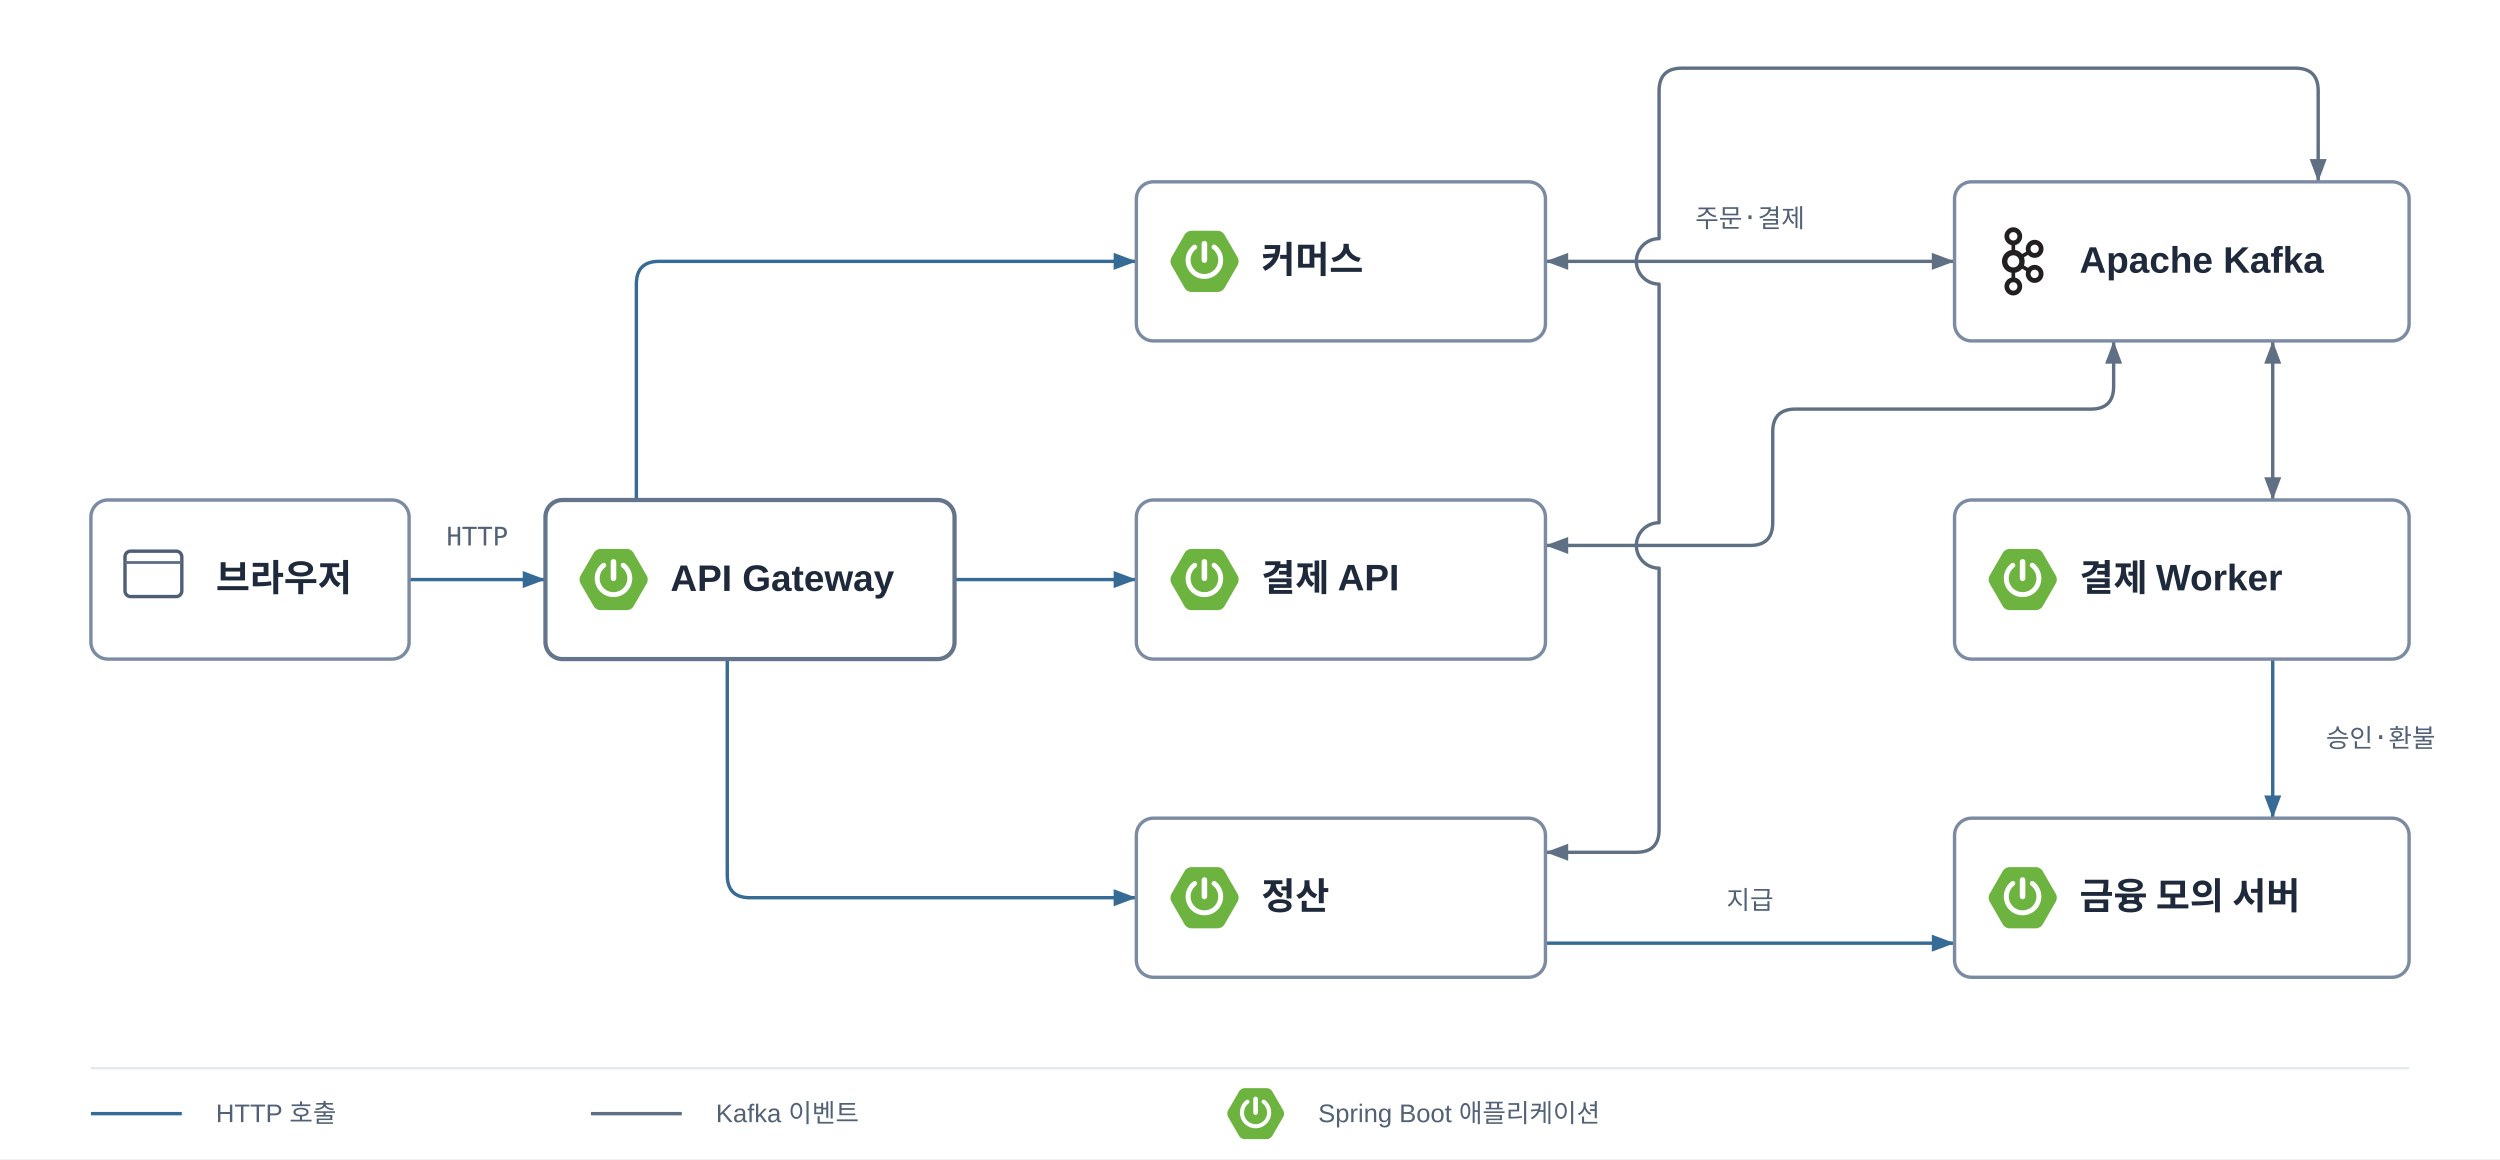
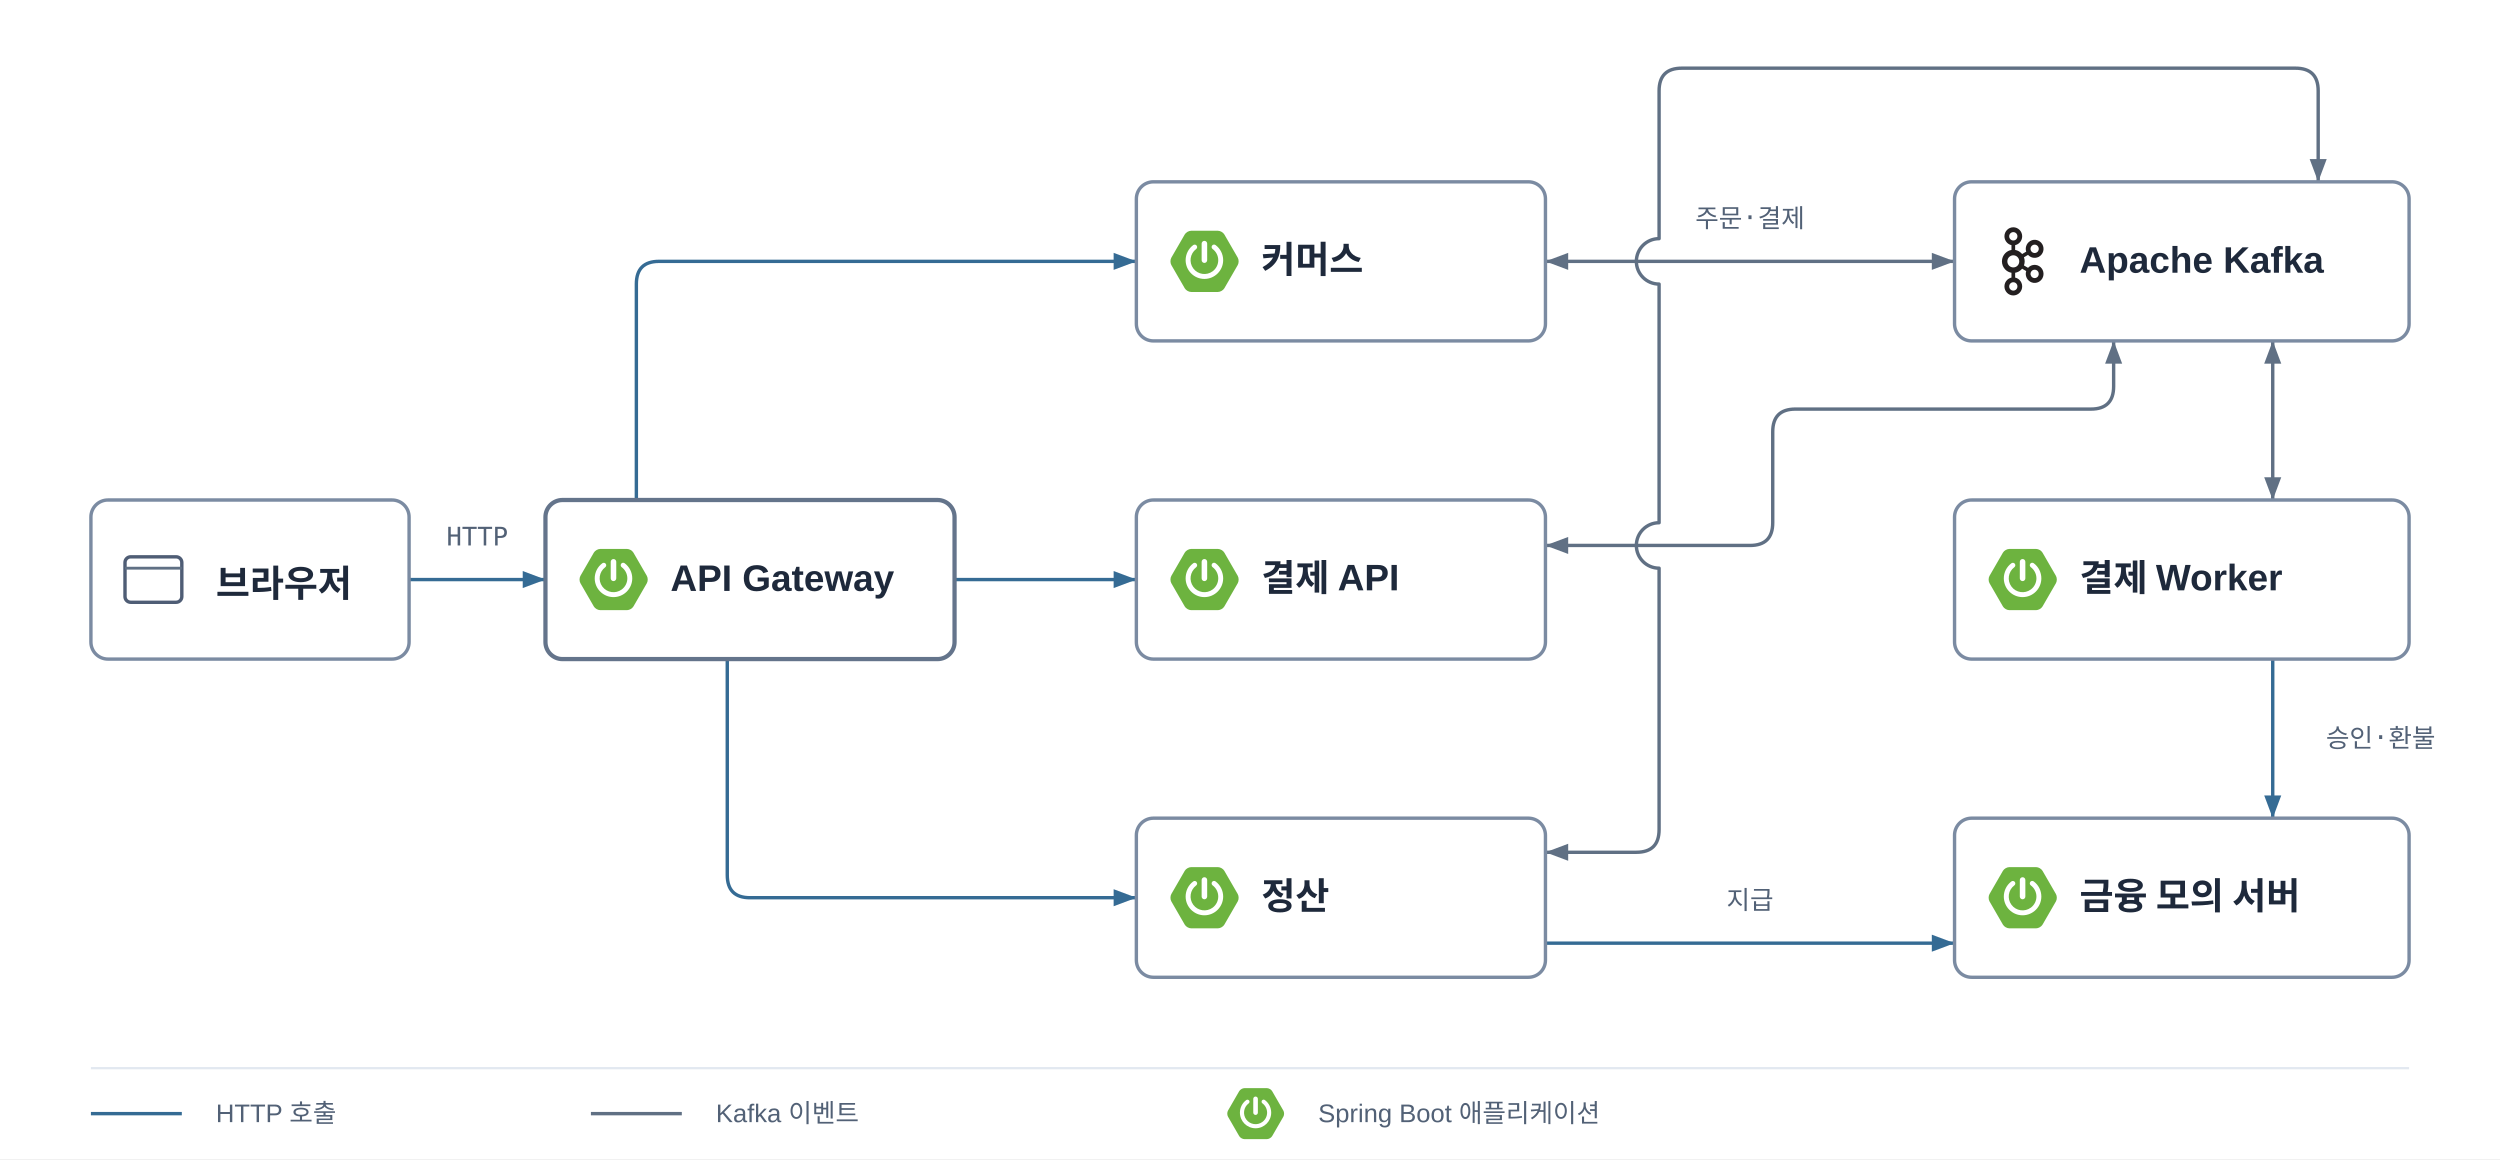
<svg xmlns="http://www.w3.org/2000/svg" width="880" height="408" viewBox="0 0 880 408" role="img" aria-labelledby="title desc">
  <defs>
    <marker id="arrow" markerWidth="8" markerHeight="6" refX="8" refY="3" orient="auto-start-reverse" markerUnits="userSpaceOnUse">
      <polygon points="0 0,8 3,0 6" fill="#607084" />
    </marker>
    <marker id="arrow-link" markerWidth="8" markerHeight="6" refX="8" refY="3" orient="auto-start-reverse" markerUnits="userSpaceOnUse">
      <polygon points="0 0,8 3,0 6" fill="#356b94" />
    </marker>
    <marker id="arrow-accent" markerWidth="8" markerHeight="6" refX="8" refY="3" orient="auto-start-reverse" markerUnits="userSpaceOnUse">
      <polygon points="0 0,8 3,0 6" fill="#607084" />
    </marker>
    <symbol id="logo-springboot" viewBox="0 0 24 24" fill="#6DB33F">
      <path d="m23.693 10.706-4.73-8.184c-.409-.711-1.417-1.294-2.24-1.294H7.272c-.819 0-1.831.584-2.24 1.294L.307 10.706c-.409.711-.409 1.873 0 2.584l4.725 8.189c.409.711 1.417 1.294 2.24 1.294h9.455c.819 0 1.826-.584 2.24-1.294l4.725-8.189c.409-.711.409-1.873 0-2.584zM10.976 5.755c0-.536.438-.974.974-.974s.974.438.974.974v5.822c0 .537-.438.974-.974.974s-.974-.438-.974-.974zm.974 12.429c-3.643 0-6.608-2.965-6.608-6.608.005-2.09.993-4.052 2.668-5.304a.866.866 0 0 1 1.214.179.866.866 0 0 1-.179 1.214c-2.16 1.605-2.612 4.659-1.007 6.819 1.605 2.16 4.659 2.612 6.819 1.007 1.238-.918 1.967-2.372 1.967-3.916a4.897 4.897 0 0 0-1.986-3.925c-.386-.282-.466-.828-.184-1.214.282-.386.828-.466 1.214-.183 1.69 1.247 2.683 3.224 2.687 5.323 0 3.647-2.965 6.608-6.608 6.608z" />
    </symbol>
    <symbol id="logo-apachekafka" viewBox="0 0 24 24" fill="#231F20">
      <path d="M9.71 2.136a1.43 1.43 0 0 0-2.047 0h-.007a1.48 1.48 0 0 0-.421 1.042c0 .41.161.777.422 1.039l.007.007c.257.264.616.426 1.019.426.404 0 .766-.162 1.027-.426l.003-.007c.261-.262.421-.629.421-1.039 0-.408-.159-.777-.421-1.042H9.71zM8.683 22.295c.404 0 .766-.167 1.027-.429l.003-.008c.261-.261.421-.631.421-1.036 0-.41-.159-.778-.421-1.044H9.71a1.42 1.42 0 0 0-1.027-.432 1.4 1.4 0 0 0-1.02.432h-.007c-.26.266-.422.634-.422 1.044 0 .406.161.775.422 1.036l.007.008c.258.262.617.429 1.02.429zm7.89-4.462c.359-.096.683-.33.882-.684l.027-.052a1.47 1.47 0 0 0 .114-1.067 1.454 1.454 0 0 0-.675-.896l-.021-.014a1.425 1.425 0 0 0-1.078-.132c-.36.091-.684.335-.881.686-.2.349-.241.75-.146 1.119.099.363.33.691.675.896h.002c.346.203.737.239 1.101.144zm-6.405-7.342a2.083 2.083 0 0 0-1.485-.627c-.58 0-1.103.242-1.482.627-.378.385-.612.916-.612 1.507s.233 1.124.612 1.514a2.08 2.08 0 0 0 2.967 0c.379-.39.612-.923.612-1.514s-.233-1.122-.612-1.507zm-.835-2.51c.843.141 1.6.552 2.178 1.144h.004c.092.093.182.196.265.299l1.446-.851a3.176 3.176 0 0 1-.047-1.808 3.149 3.149 0 0 1 1.456-1.926l.025-.016a3.062 3.062 0 0 1 2.345-.306c.77.21 1.465.721 1.898 1.482v.002c.431.757.518 1.626.313 2.408a3.145 3.145 0 0 1-1.456 1.928l-.198.118h-.02a3.095 3.095 0 0 1-2.154.201 3.127 3.127 0 0 1-1.514-.944l-1.444.848a4.162 4.162 0 0 1 0 2.879l1.444.846c.413-.47.939-.789 1.514-.944a3.041 3.041 0 0 1 2.371.319l.048.023v.002a3.17 3.17 0 0 1 1.408 1.906 3.215 3.215 0 0 1-.313 2.405l-.026.053-.003-.005a3.147 3.147 0 0 1-1.867 1.436 3.096 3.096 0 0 1-2.371-.318v-.006a3.156 3.156 0 0 1-1.456-1.927 3.175 3.175 0 0 1 .047-1.805l-1.446-.848a3.905 3.905 0 0 1-.265.294l-.004.005a3.938 3.938 0 0 1-2.178 1.138v1.699a3.09 3.09 0 0 1 1.56.862l.002.004c.565.572.914 1.368.914 2.243 0 .873-.35 1.664-.914 2.239l-.002.009a3.1 3.1 0 0 1-2.21.931 3.1 3.1 0 0 1-2.206-.93h-.002v-.009a3.186 3.186 0 0 1-.916-2.239c0-.875.35-1.672.916-2.243v-.004h.002a3.1 3.1 0 0 1 1.558-.862v-1.699a3.926 3.926 0 0 1-2.176-1.138l-.006-.005a4.098 4.098 0 0 1-1.173-2.874c0-1.122.452-2.136 1.173-2.872h.006a3.947 3.947 0 0 1 2.176-1.144V6.289a3.137 3.137 0 0 1-1.558-.864h-.002v-.004a3.192 3.192 0 0 1-.916-2.243c0-.871.35-1.669.916-2.243l.002-.002A3.084 3.084 0 0 1 8.683 0c.861 0 1.641.355 2.21.932v.002h.002c.565.574.914 1.372.914 2.243 0 .876-.35 1.667-.914 2.243l-.002.005a3.142 3.142 0 0 1-1.56.864v1.692zm8.121-1.129l-.012-.019a1.452 1.452 0 0 0-.87-.668 1.43 1.43 0 0 0-1.103.146h.002c-.347.2-.58.529-.677.896-.095.365-.054.768.146 1.119l.007.009c.2.347.519.579.874.673.357.103.755.059 1.098-.144l.019-.009a1.47 1.47 0 0 0 .657-.885 1.493 1.493 0 0 0-.141-1.118" />
    </symbol>
    <symbol id="logo-browser" viewBox="0 0 24 24" fill="none" stroke="#64748b" stroke-width="1.5" stroke-linecap="round">
      <rect x="2" y="4" width="20" height="16" rx="2" />
      <path d="M2 9h20M5 6.5h.1M8 6.5h.1" />
    </symbol>
  </defs>
  <rect width="880" height="408" fill="#ffffff" />
  <path id="browser-gateway" data-edge="true" d="M144 204 H192" fill="none" stroke="#356b94" stroke-width="1.2" stroke-linejoin="round" stroke-linecap="round" marker-end="url(#arrow-link)" />
  <rect x="148.0" y="182" width="40" height="14" fill="#ffffff" data-label-for="browser-gateway" />
  <text x="168" y="192" font-family="Geist Mono, SFMono-Regular, monospace" font-size="9" fill="#526176" font-weight="400" text-anchor="middle" data-label-for="browser-gateway">HTTP</text>
  <path id="gateway-commerce" data-edge="true" d="M224 176 V100 Q224 92 232 92 H400" fill="none" stroke="#356b94" stroke-width="1.2" stroke-linejoin="round" stroke-linecap="round" marker-end="url(#arrow-link)" />
  <path id="gateway-payment-api" data-edge="true" d="M336 204 H400" fill="none" stroke="#356b94" stroke-width="1.2" stroke-linejoin="round" stroke-linecap="round" marker-end="url(#arrow-link)" />
  <path id="gateway-settlement" data-edge="true" d="M256 232 V308 Q256 316 264 316 H400" fill="none" stroke="#356b94" stroke-width="1.2" stroke-linejoin="round" stroke-linecap="round" marker-end="url(#arrow-link)" />
  <path id="commerce-events" data-edge="true" d="M544 92 H688" fill="none" stroke="#607084" stroke-width="1.2" stroke-linejoin="round" stroke-linecap="round" marker-end="url(#arrow)" marker-start="url(#arrow)" />
  <rect x="586.0" y="70" width="60" height="14" fill="#ffffff" data-label-for="commerce-events" />
  <text x="616" y="80" font-family="Geist Mono, SFMono-Regular, monospace" font-size="9" fill="#526176" font-weight="400" text-anchor="middle" data-label-for="commerce-events">주문·결제</text>
  <path id="payment-events" data-edge="true" d="M544 192 H616 Q624 192 624 184 V152 Q624 144 632 144 H736 Q744 144 744 136 V120" fill="none" stroke="#607084" stroke-width="1.2" stroke-linejoin="round" stroke-linecap="round" marker-end="url(#arrow)" marker-start="url(#arrow)" />
  <path id="worker-events" data-edge="true" d="M800 120 V176" fill="none" stroke="#607084" stroke-width="1.2" stroke-linejoin="round" stroke-linecap="round" marker-end="url(#arrow)" marker-start="url(#arrow)" />
  <path id="settlement-events" data-edge="true" d="M544 300 H576 Q584 300 584 292 V200 a8 8 0 0 1 0 -16 V100 a8 8 0 0 1 0 -16 V32 Q584 24 592 24 H808 Q816 24 816 32 V64" fill="none" stroke="#607084" stroke-width="1.2" stroke-linejoin="round" stroke-linecap="round" marker-end="url(#arrow)" marker-start="url(#arrow)" />
  <path id="worker-pg" data-edge="true" d="M800 232 V288" fill="none" stroke="#356b94" stroke-width="1.2" stroke-linejoin="round" stroke-linecap="round" marker-end="url(#arrow-link)" />
  <rect x="808" y="253" width="60" height="14" fill="#ffffff" data-label-for="worker-pg" />
  <text x="838.0" y="263" font-family="Geist Mono, SFMono-Regular, monospace" font-size="9" fill="#526176" font-weight="400" text-anchor="middle" data-label-for="worker-pg">승인·환불</text>
  <path id="settlement-payout" data-edge="true" d="M544 332 H688" fill="none" stroke="#356b94" stroke-width="1.2" stroke-linejoin="round" stroke-linecap="round" marker-end="url(#arrow-link)" />
  <rect x="598.0" y="310" width="36" height="14" fill="#ffffff" data-label-for="settlement-payout" />
  <text x="616" y="320" font-family="Geist Mono, SFMono-Regular, monospace" font-size="9" fill="#526176" font-weight="400" text-anchor="middle" data-label-for="settlement-payout">지급</text>
  <g id="browser" data-node="true" data-box="32,176,112,56" data-tech="component">
    <rect x="32" y="176" width="112" height="56" rx="6" fill="#ffffff" stroke="#7b8ba2" stroke-width="1.2" />
-     <rect x="44" y="194" width="20" height="16" rx="2" fill="none" stroke="#4f5d75" stroke-width="1.2" />
-     <line x1="44" y1="198" x2="64" y2="198" stroke="#607084" stroke-width="1" />
-     <text x="76" y="208" font-family="Geist, Arial, Apple SD Gothic Neo, sans-serif" font-size="13" fill="#1e293b" font-weight="600">브라우저</text>
+     <g data-align-content="card" transform="translate(0 2)">
+       <rect x="44" y="194" width="20" height="16" rx="2" fill="none" stroke="#4f5d75" stroke-width="1.2" />
+       <line x1="44" y1="198" x2="64" y2="198" stroke="#607084" stroke-width="1" />
+       <text x="76" y="208" font-family="Geist, Arial, Apple SD Gothic Neo, sans-serif" font-size="13" fill="#1e293b" font-weight="600">브라우저</text>
+     </g>
  </g>
  <g id="gateway" data-node="true" data-box="192,176,144,56" data-tech="spring-boot">
    <rect x="192" y="176" width="144" height="56" rx="6" fill="#ffffff" stroke="#64748b" stroke-width="1.5" />
    <use href="#logo-springboot" x="204" y="192" width="24" height="24" aria-hidden="true" />
    <text x="236" y="208" font-family="Geist, Arial, Apple SD Gothic Neo, sans-serif" font-size="13" fill="#1e293b" font-weight="600">API Gateway</text>
  </g>
  <g id="seller" data-node="true" data-box="400,64,144,56" data-tech="spring-boot">
    <rect x="400" y="64" width="144" height="56" rx="6" fill="#ffffff" stroke="#7b8ba2" stroke-width="1.2" />
    <use href="#logo-springboot" x="412" y="80" width="24" height="24" aria-hidden="true" />
    <text x="444" y="96" font-family="Geist, Arial, Apple SD Gothic Neo, sans-serif" font-size="13" fill="#1e293b" font-weight="600">커머스</text>
  </g>
  <g id="payment-api" data-node="true" data-box="400,176,144,56" data-tech="spring-boot">
    <rect x="400" y="176" width="144" height="56" rx="6" fill="#ffffff" stroke="#7b8ba2" stroke-width="1.2" />
    <use href="#logo-springboot" x="412" y="192" width="24" height="24" aria-hidden="true" />
    <text x="444" y="208" font-family="Geist, Arial, Apple SD Gothic Neo, sans-serif" font-size="13" fill="#1e293b" font-weight="600">결제 API</text>
  </g>
  <g id="settlement" data-node="true" data-box="400,288,144,56" data-tech="spring-boot">
    <rect x="400" y="288" width="144" height="56" rx="6" fill="#ffffff" stroke="#7b8ba2" stroke-width="1.2" />
    <use href="#logo-springboot" x="412" y="304" width="24" height="24" aria-hidden="true" />
    <text x="444" y="320" font-family="Geist, Arial, Apple SD Gothic Neo, sans-serif" font-size="13" fill="#1e293b" font-weight="600">정산</text>
  </g>
  <g id="kafka" data-node="true" data-box="688,64,160,56" data-tech="component">
    <rect x="688" y="64" width="160" height="56" rx="6" fill="#ffffff" stroke="#7b8ba2" stroke-width="1.2" />
    <use href="#logo-apachekafka" x="700" y="80" width="24" height="24" aria-hidden="true" />
    <text x="732" y="96" font-family="Geist, Arial, Apple SD Gothic Neo, sans-serif" font-size="13" fill="#1e293b" font-weight="600">Apache Kafka</text>
  </g>
  <g id="payment-worker" data-node="true" data-box="688,176,160,56" data-tech="spring-boot">
    <rect x="688" y="176" width="160" height="56" rx="6" fill="#ffffff" stroke="#7b8ba2" stroke-width="1.2" />
    <use href="#logo-springboot" x="700" y="192" width="24" height="24" aria-hidden="true" />
    <text x="732" y="208" font-family="Geist, Arial, Apple SD Gothic Neo, sans-serif" font-size="13" fill="#1e293b" font-weight="600">결제 Worker</text>
  </g>
  <g id="finance-mock" data-node="true" data-box="688,288,160,56" data-tech="spring-boot">
    <rect x="688" y="288" width="160" height="56" rx="6" fill="#ffffff" stroke="#7b8ba2" stroke-width="1.2" />
    <use href="#logo-springboot" x="700" y="304" width="24" height="24" aria-hidden="true" />
    <text x="732" y="320" font-family="Geist, Arial, Apple SD Gothic Neo, sans-serif" font-size="13" fill="#1e293b" font-weight="600">금융 모의 서버</text>
  </g>
  <line x1="32" y1="376" x2="848" y2="376" stroke="#e2e8f0" stroke-width="0.8" />
  <line x1="32" y1="392" x2="64" y2="392" stroke="#356b94" stroke-width="1.2" />
  <text x="76" y="395" font-family="Geist, Arial, Apple SD Gothic Neo, sans-serif" font-size="9" fill="#526176" font-weight="400">HTTP 호출</text>
  <line x1="208" y1="392" x2="240" y2="392" stroke="#607084" stroke-width="1.2" />
  <text x="252" y="395" font-family="Geist, Arial, Apple SD Gothic Neo, sans-serif" font-size="9" fill="#526176" font-weight="400">Kafka 이벤트</text>
  <use href="#logo-springboot" x="432" y="382" width="20" height="20" />
  <text x="464" y="395" font-family="Geist, Arial, Apple SD Gothic Neo, sans-serif" font-size="9" fill="#526176" font-weight="400">Spring Boot 애플리케이션</text>
</svg>
